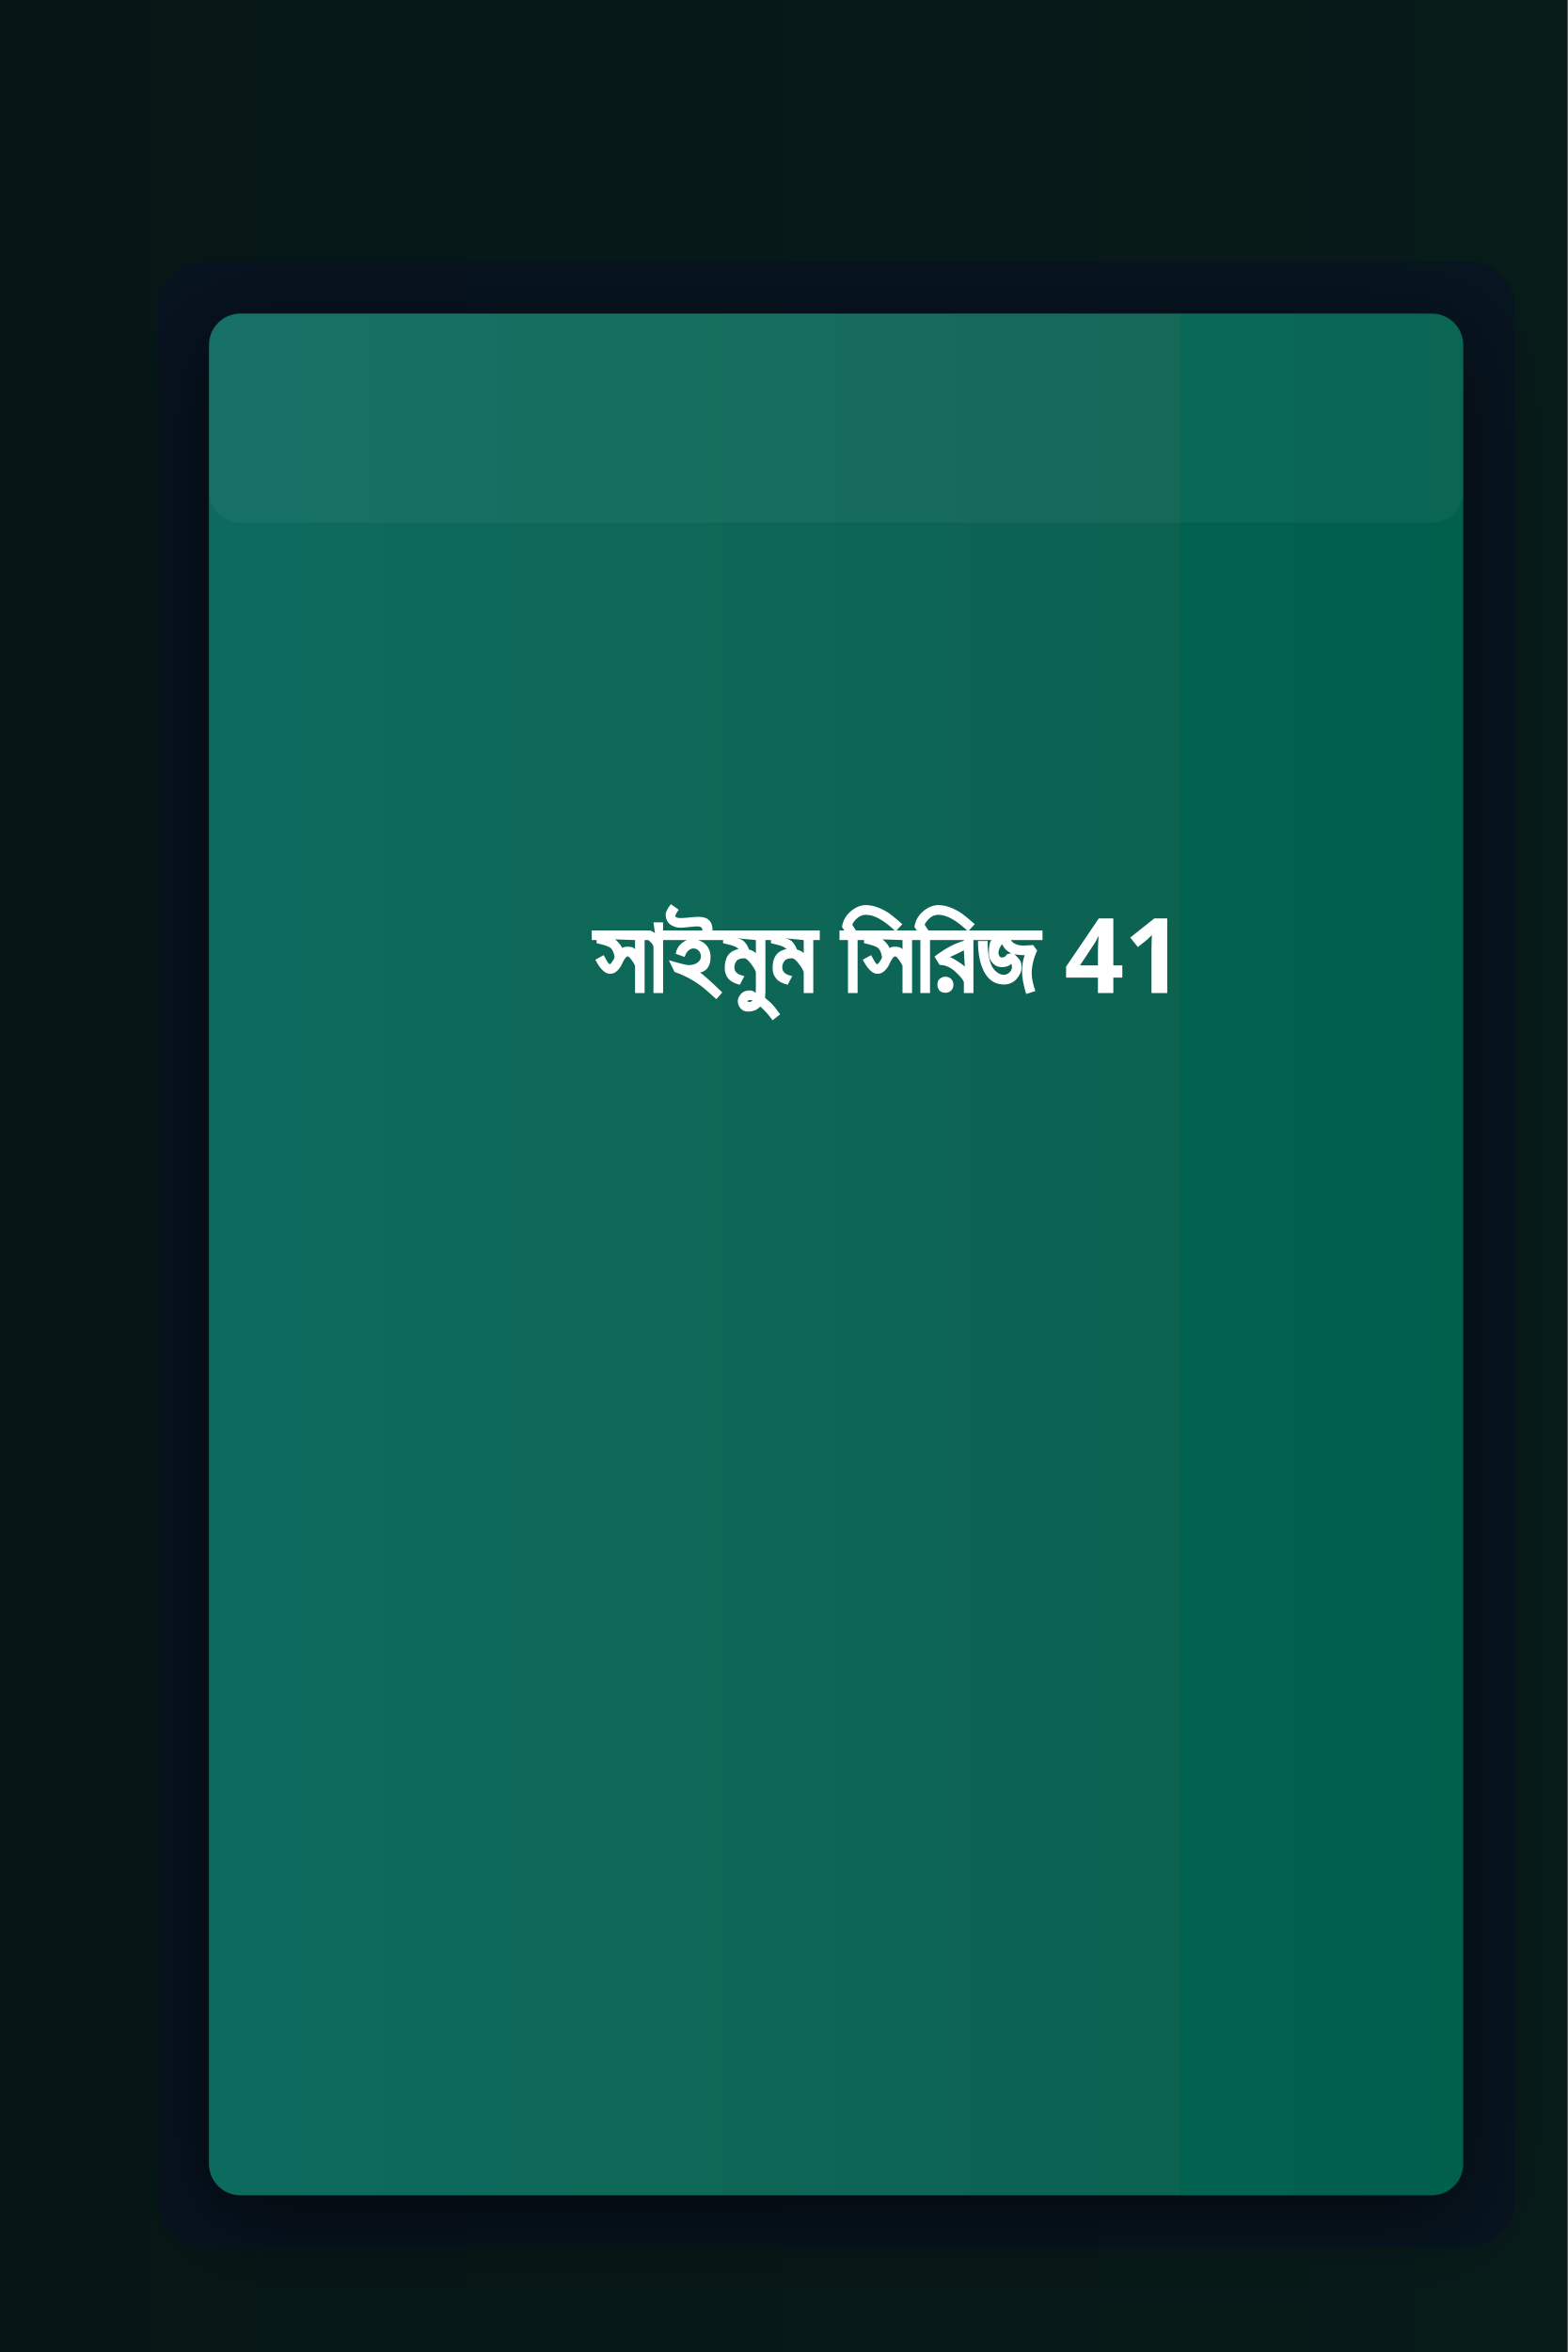
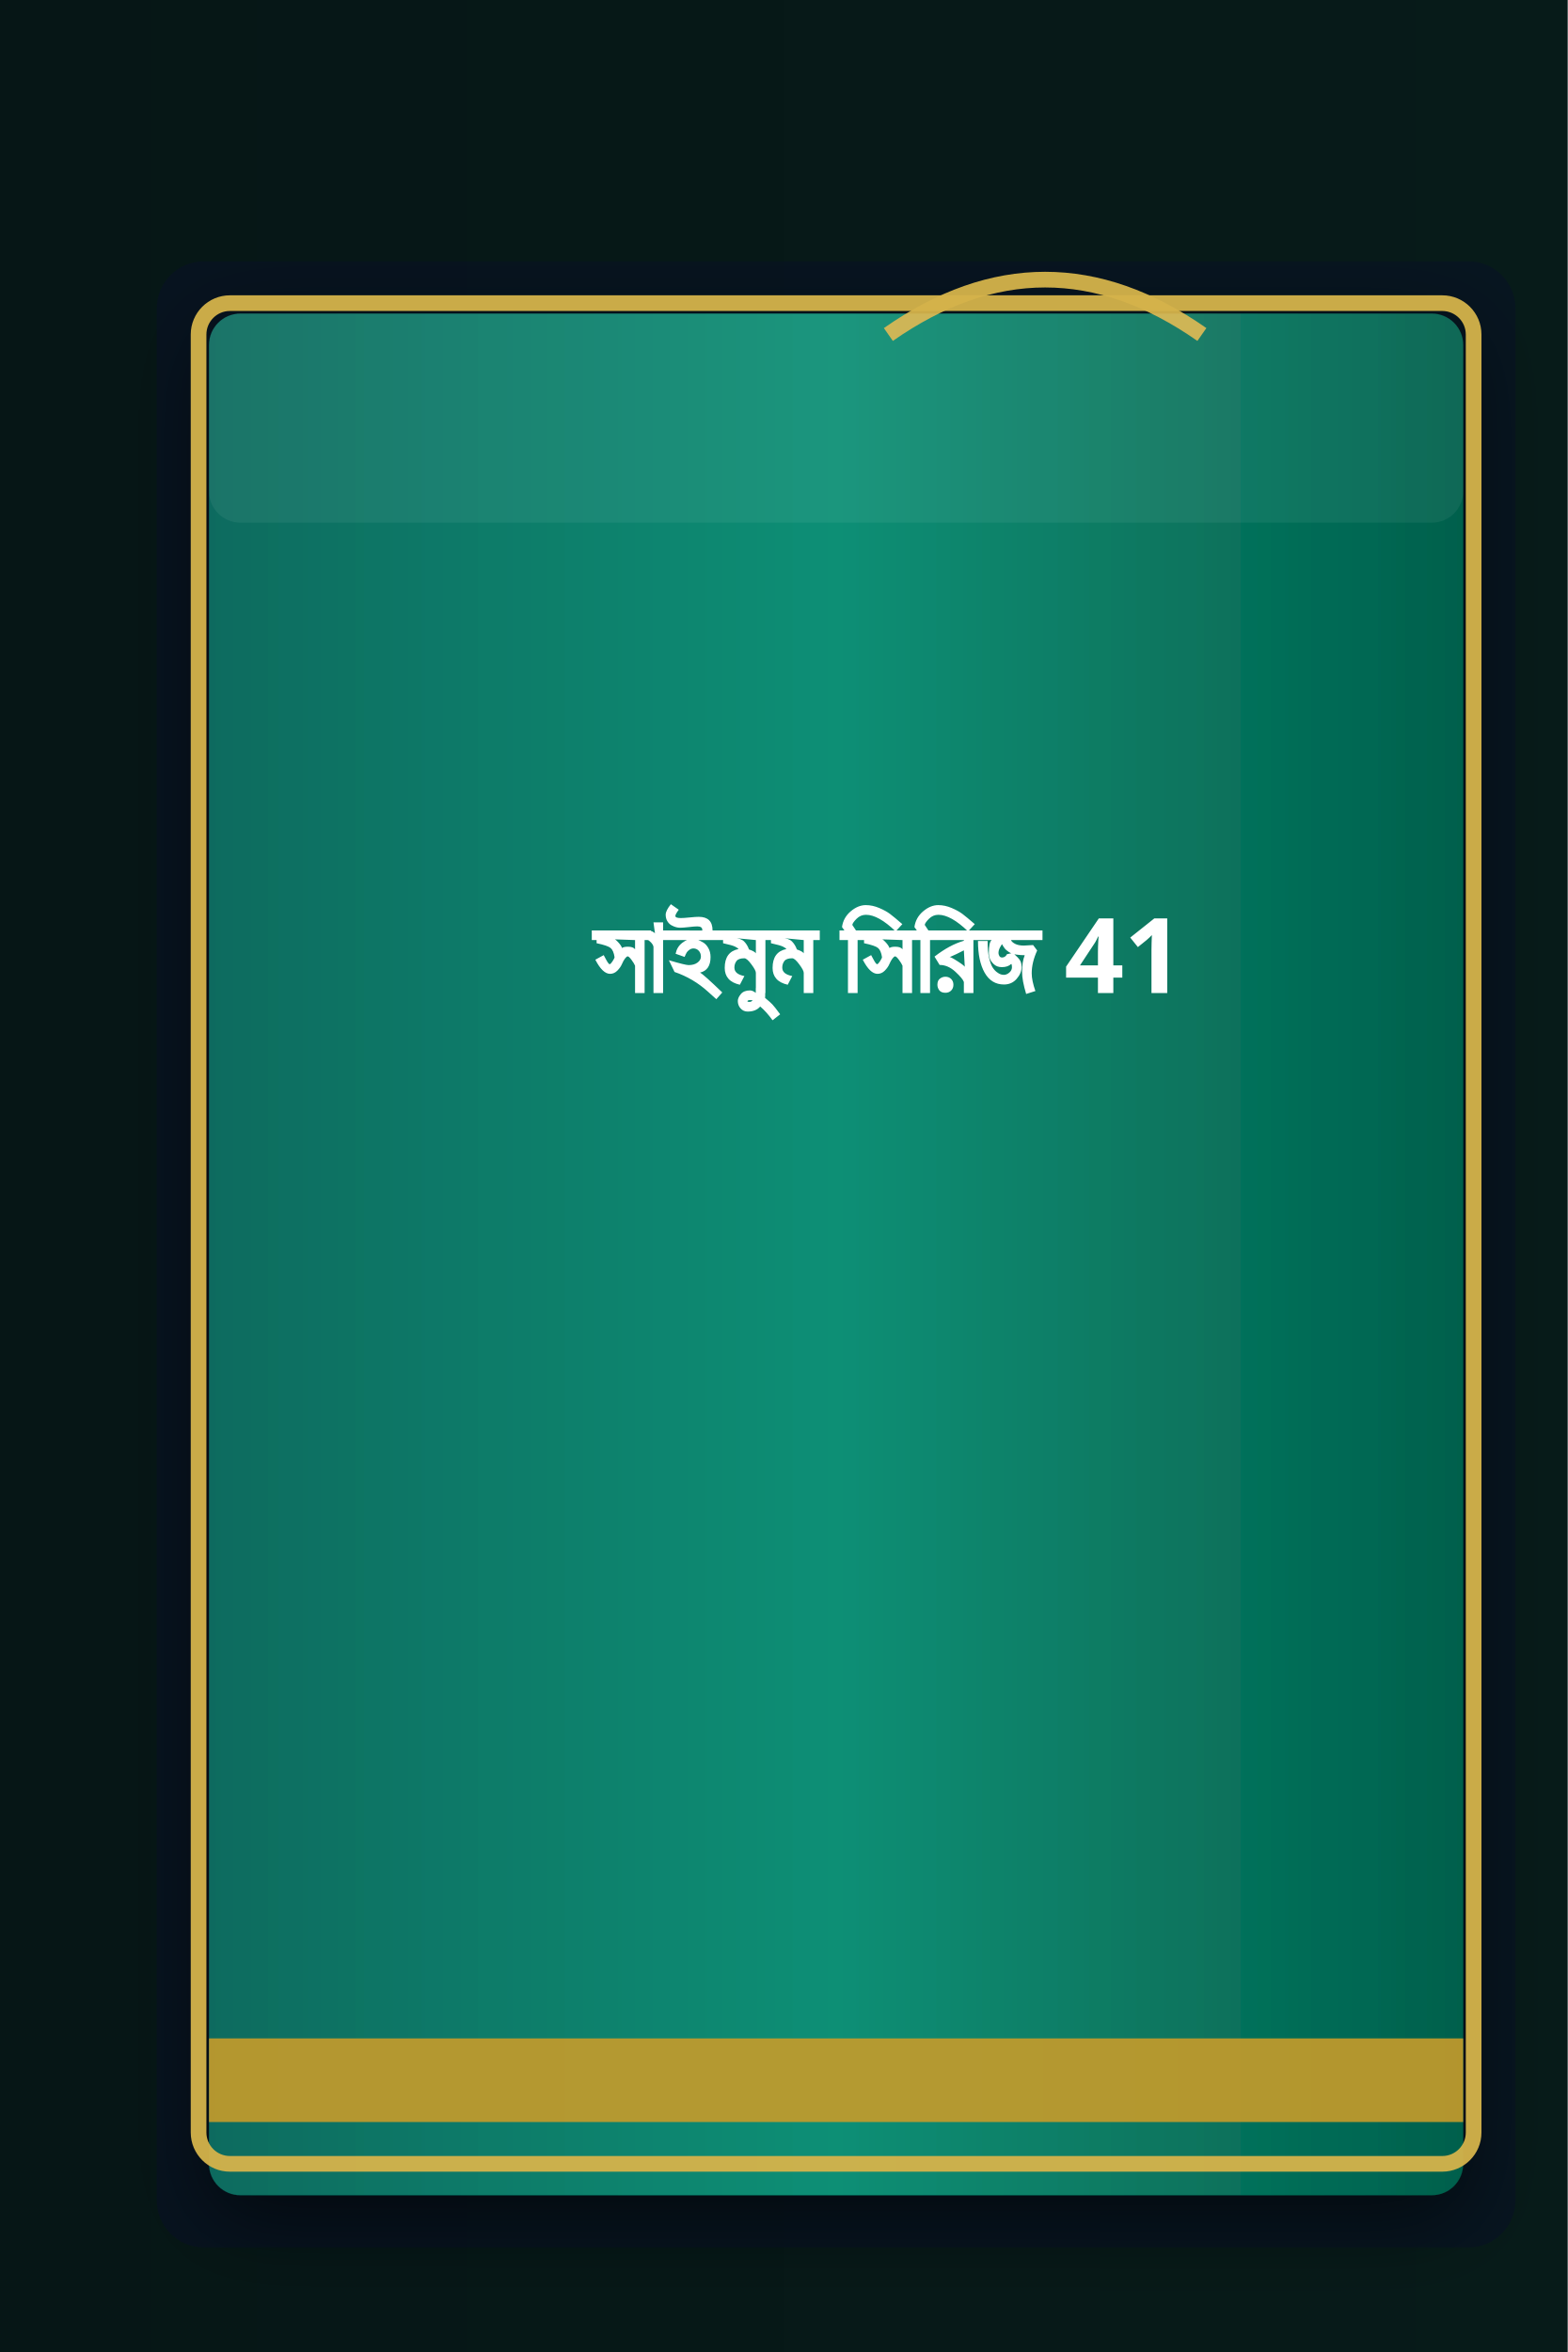
<svg xmlns="http://www.w3.org/2000/svg" width="600" height="900" viewBox="0 0 600 900">
  <defs>
    <linearGradient id="g" x1="0" x2="1">
      <stop offset="0%" stop-color="#061616" />
      <stop offset="100%" stop-color="#071b19" />
    </linearGradient>
    <linearGradient id="coverGrad" x1="0" x2="1">
      <stop offset="0%" stop-color="#0f6b5f" />
+       <stop offset="50%" stop-color="#0b8f75" />
      <stop offset="100%" stop-color="#04604c" />
    </linearGradient>
    <filter id="ds" x="-20%" y="-20%" width="140%" height="140%">
      <feDropShadow dx="0" dy="8" stdDeviation="16" flood-color="#000" flood-opacity="0.6" />
    </filter>
  </defs>
  <rect width="100%" height="100%" fill="url(#g)" />
  <g transform="translate(40,80)">
    <rect x="20" y="20" width="520" height="760" rx="18" fill="#071026" opacity="0.55" />
    <rect x="40" y="40" width="480" height="720" rx="12" fill="url(#coverGrad)" filter="url(#ds)" />
-     <rect x="40" y="40" width="480" height="80" rx="12" fill="rgba(255,255,255,0.04)" />
+     <rect x="36" y="36" width="488" height="712" rx="12" fill="none" stroke="#d4b24a" stroke-width="6" opacity="0.95" />
+     <path d="M300 48 C340 20 380 20 420 48" fill="none" stroke="#d4b24a" stroke-width="6" opacity="0.95" />
+     <rect x="40" y="700" width="480" height="32" fill="#c79b2a" opacity="0.9" />
+     <rect x="40" y="40" width="480" height="80" rx="12" fill="rgba(255,255,255,0.06)" />
    <text x="300" y="300" text-anchor="middle" fill="#ffffff" font-family="Noto Sans, Arial, sans-serif" style="font-weight:700;">
      <tspan x="300" dy="0" font-size="40" font-weight="700">সাইমুম সিরিজ 41</tspan>
    </text>
  </g>
</svg>
